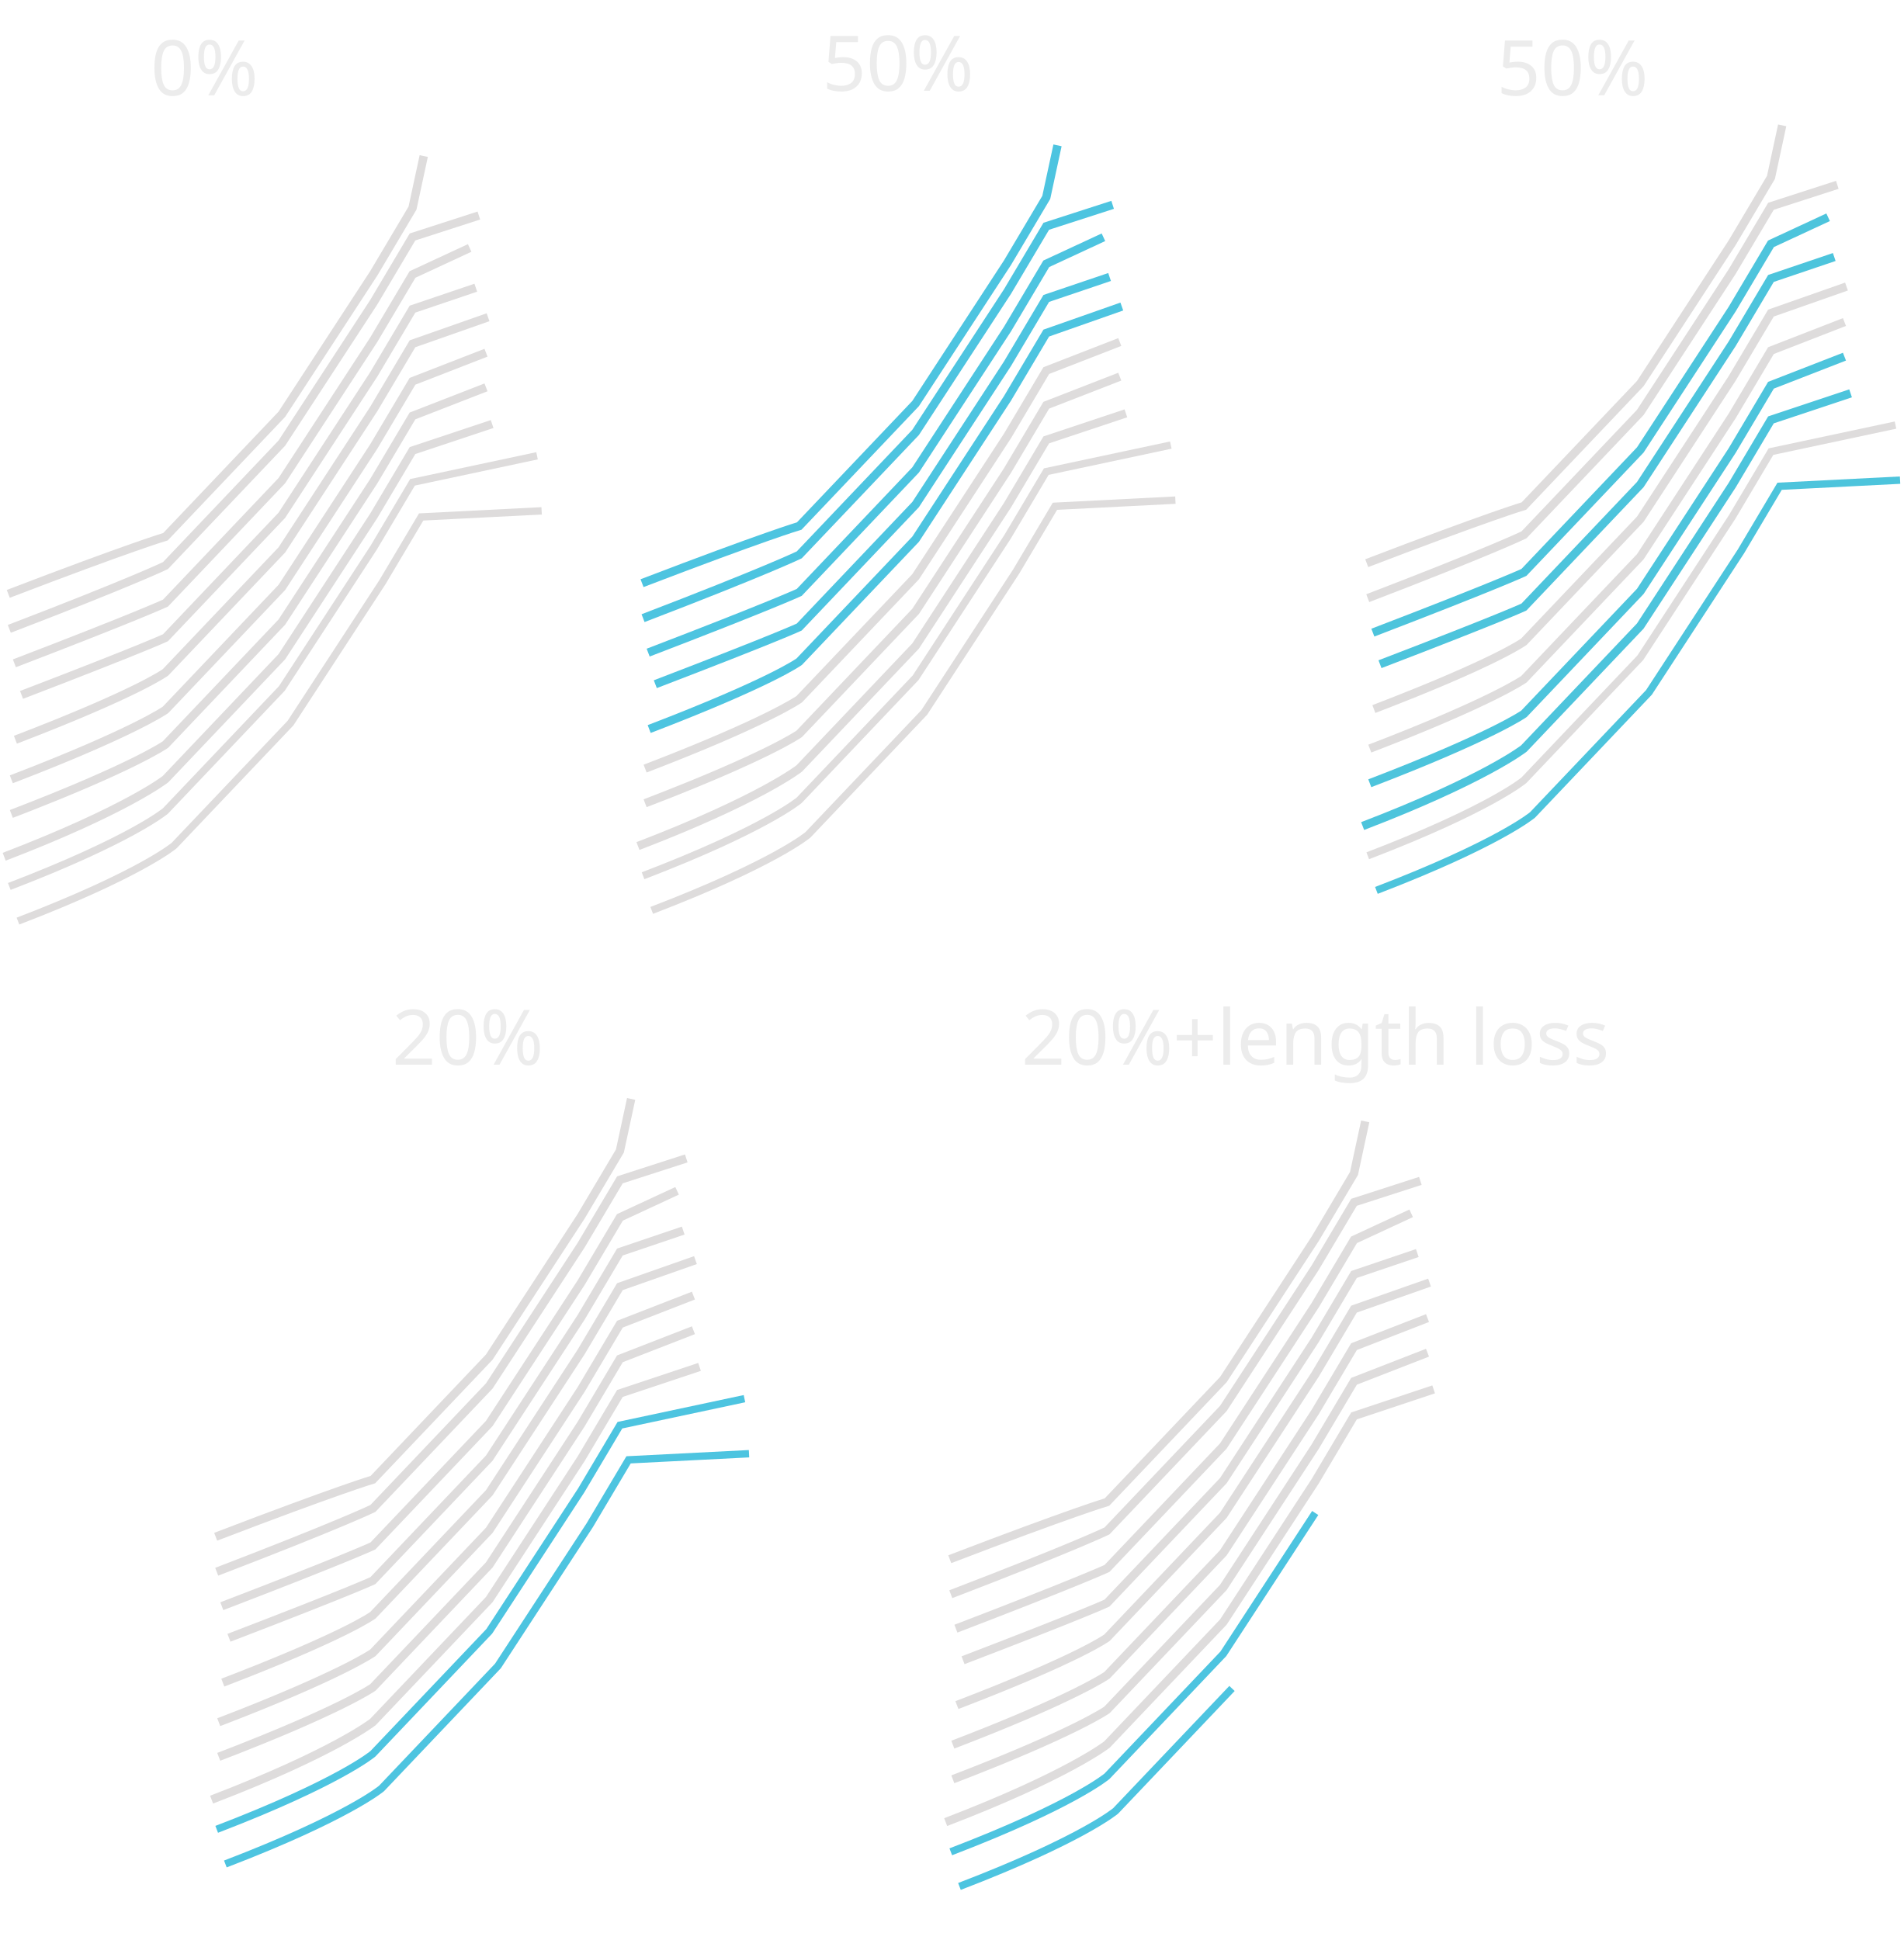
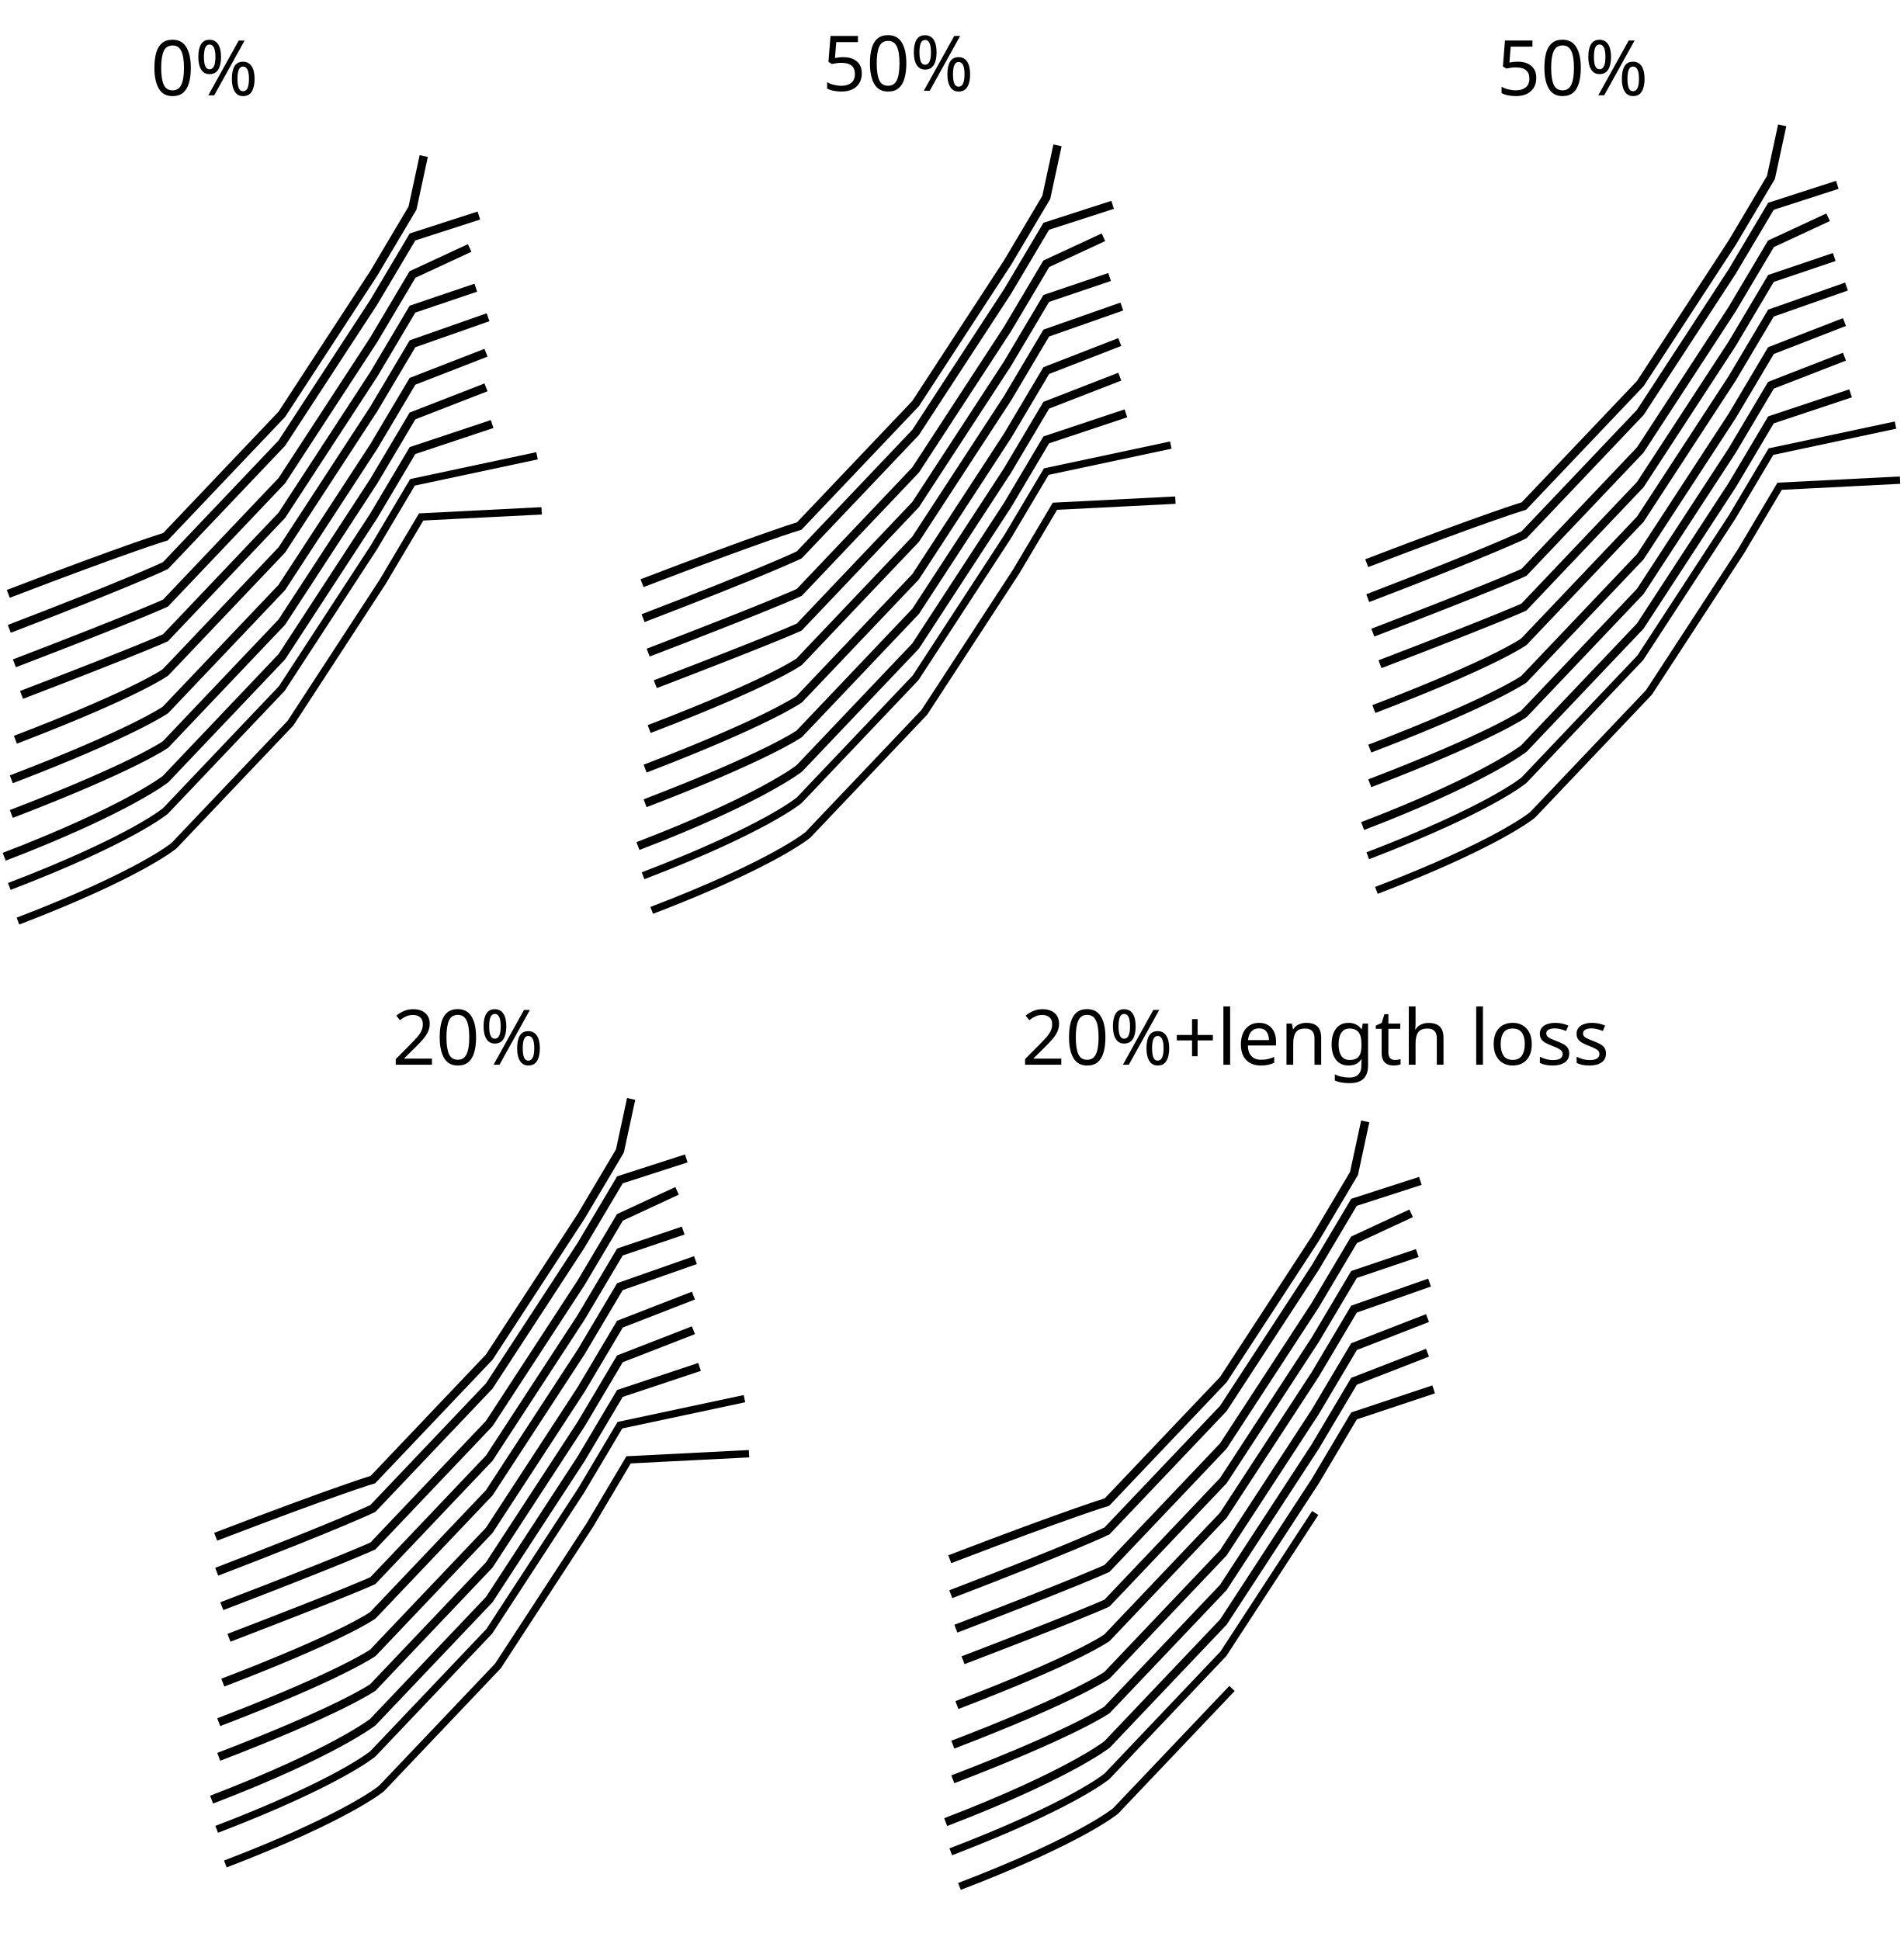
<svg xmlns="http://www.w3.org/2000/svg" width="992.202" height="1011.343" id="svg3508" version="1.1">
  <defs id="defs3510" />
  <g id="layer1" transform="translate(-45.19754,-21.68268)">
-     <path style="fill:none;stroke:#4dc4e0;stroke-width:4.364;stroke-linecap:butt;stroke-linejoin:miter;stroke-miterlimit:4;stroke-opacity:1;stroke-dasharray:none" d="m 379.817,325.693 c 63.843,-24.473 81.931,-29.793 81.931,-29.793 l 60.65,-63.843 47.882,-73.419 20.217,-34.049 5.852,-27.133" id="path4611" />
-     <path id="path5381" d="m 380.349,343.932 c 63.843,-24.473 81.399,-32.985 81.399,-32.985 l 60.65,-63.843 47.882,-73.419 20.217,-34.049 34.581,-11.172" style="fill:none;stroke:#4dc4e0;stroke-width:4.364;stroke-linecap:butt;stroke-linejoin:miter;stroke-miterlimit:4;stroke-opacity:1;stroke-dasharray:none" />
-     <path style="fill:none;stroke:#4dc4e0;stroke-width:4.364;stroke-linecap:butt;stroke-linejoin:miter;stroke-miterlimit:4;stroke-opacity:1;stroke-dasharray:none" d="m 383.009,361.899 c 63.843,-24.473 78.739,-31.389 78.739,-31.389 l 60.65,-63.843 47.882,-73.419 20.217,-34.049 29.793,-13.833" id="path5383" />
-     <path id="path5385" d="m 386.733,378.36 c 63.843,-24.473 75.015,-29.793 75.015,-29.793 l 60.65,-63.843 47.882,-73.419 20.217,-34.049 32.985,-11.172" style="fill:none;stroke:#4dc4e0;stroke-width:4.364;stroke-linecap:butt;stroke-linejoin:miter;stroke-miterlimit:4;stroke-opacity:1;stroke-dasharray:none" />
-     <path style="fill:none;stroke:#4dc4e0;stroke-width:4.364;stroke-linecap:butt;stroke-linejoin:miter;stroke-miterlimit:4;stroke-opacity:1;stroke-dasharray:none" d="m 383.541,401.738 c 63.843,-24.473 78.207,-35.113 78.207,-35.113 l 60.65,-63.843 47.882,-73.419 20.217,-34.049 39.37,-13.833" id="path5387" />
-     <path id="path5389" d="m 381.413,422.364 c 63.843,-24.473 80.335,-36.177 80.335,-36.177 l 60.65,-63.843 47.882,-73.419 20.217,-34.049 38.306,-14.897" style="fill:none;stroke:#dedcdc;stroke-width:4.364;stroke-linecap:butt;stroke-linejoin:miter;stroke-miterlimit:4;stroke-opacity:1;stroke-dasharray:none" />
-     <path style="fill:none;stroke:#dedcdc;stroke-width:4.364;stroke-linecap:butt;stroke-linejoin:miter;stroke-miterlimit:4;stroke-opacity:1;stroke-dasharray:none" d="m 377.689,462.735 c 63.843,-24.473 84.059,-40.434 84.059,-40.434 l 60.65,-63.843 47.882,-73.419 20.217,-34.049 41.498,-13.833" id="path5395" />
-     <path id="path5397" d="m 380.349,478.223 c 63.843,-24.473 81.399,-39.37 81.399,-39.37 l 60.65,-63.843 47.882,-73.419 20.217,-34.049 64.907,-13.833" style="fill:none;stroke:#dedcdc;stroke-width:3.837;stroke-linecap:butt;stroke-linejoin:miter;stroke-miterlimit:4;stroke-opacity:1;stroke-dasharray:none" />
-     <path style="fill:none;stroke:#dedcdc;stroke-width:4.364;stroke-linecap:butt;stroke-linejoin:miter;stroke-miterlimit:4;stroke-opacity:1;stroke-dasharray:none" d="m 381.413,440.421 c 63.843,-24.473 80.335,-36.177 80.335,-36.177 l 60.65,-63.843 47.882,-73.419 20.217,-34.049 38.306,-14.897" id="path5441" />
-     <path style="fill:none;stroke:#dedcdc;stroke-width:3.837;stroke-linecap:butt;stroke-linejoin:miter;stroke-miterlimit:4;stroke-opacity:1;stroke-dasharray:none" d="m 384.863,496.281 c 63.843,-24.473 81.399,-39.37 81.399,-39.37 l 60.65,-63.843 47.882,-73.419 20.217,-34.049 62.779,-3.192" id="path5443" />
-     <path id="path5459" d="m 49.508,331.271 c 63.843,-24.473 81.931,-29.793 81.931,-29.793 l 60.65,-63.843 47.882,-73.419 20.217,-34.049 5.852,-27.133" style="fill:none;stroke:#dedcdc;stroke-width:4.364;stroke-linecap:butt;stroke-linejoin:miter;stroke-miterlimit:4;stroke-opacity:1;stroke-dasharray:none" />
-     <path style="fill:none;stroke:#dedcdc;stroke-width:4.364;stroke-linecap:butt;stroke-linejoin:miter;stroke-miterlimit:4;stroke-opacity:1;stroke-dasharray:none" d="m 50.04,349.511 c 63.843,-24.473 81.399,-32.985 81.399,-32.985 l 60.65,-63.843 47.882,-73.419 20.217,-34.049 34.581,-11.172" id="path5461" />
-     <path id="path5463" d="M 52.7,367.477 C 116.542,343.004 131.439,336.088 131.439,336.088 l 60.65,-63.843 47.882,-73.419 20.217,-34.049 29.793,-13.833" style="fill:none;stroke:#dedcdc;stroke-width:4.364;stroke-linecap:butt;stroke-linejoin:miter;stroke-miterlimit:4;stroke-opacity:1;stroke-dasharray:none" />
-     <path style="fill:none;stroke:#dedcdc;stroke-width:4.364;stroke-linecap:butt;stroke-linejoin:miter;stroke-miterlimit:4;stroke-opacity:1;stroke-dasharray:none" d="m 56.424,383.938 c 63.843,-24.473 75.015,-29.793 75.015,-29.793 l 60.65,-63.843 47.882,-73.419 20.217,-34.049 32.985,-11.172" id="path5465" />
-     <path id="path5467" d="m 53.232,407.316 c 63.843,-24.473 78.207,-35.113 78.207,-35.113 l 60.65,-63.843 47.882,-73.419 20.217,-34.049 39.37,-13.833" style="fill:none;stroke:#dedcdc;stroke-width:4.364;stroke-linecap:butt;stroke-linejoin:miter;stroke-miterlimit:4;stroke-opacity:1;stroke-dasharray:none" />
-     <path style="fill:none;stroke:#dedcdc;stroke-width:4.364;stroke-linecap:butt;stroke-linejoin:miter;stroke-miterlimit:4;stroke-opacity:1;stroke-dasharray:none" d="m 51.104,427.942 c 63.843,-24.473 80.335,-36.177 80.335,-36.177 l 60.65,-63.843 47.882,-73.419 20.217,-34.049 38.306,-14.897" id="path5469" />
-     <path id="path5471" d="m 47.379,468.313 c 63.843,-24.473 84.059,-40.434 84.059,-40.434 l 60.65,-63.843 47.882,-73.419 20.217,-34.049 41.498,-13.833" style="fill:none;stroke:#dedcdc;stroke-width:4.364;stroke-linecap:butt;stroke-linejoin:miter;stroke-miterlimit:4;stroke-opacity:1;stroke-dasharray:none" />
-     <path style="fill:none;stroke:#dedcdc;stroke-width:3.837;stroke-linecap:butt;stroke-linejoin:miter;stroke-miterlimit:4;stroke-opacity:1;stroke-dasharray:none" d="m 50.04,483.802 c 63.843,-24.473 81.399,-39.37 81.399,-39.37 l 60.65,-63.843 47.882,-73.419 20.217,-34.049 64.907,-13.833" id="path5473" />
-     <path id="path5475" d="m 51.104,446 c 63.843,-24.473 80.335,-36.177 80.335,-36.177 l 60.65,-63.843 47.882,-73.419 20.217,-34.049 38.306,-14.897" style="fill:none;stroke:#dedcdc;stroke-width:4.364;stroke-linecap:butt;stroke-linejoin:miter;stroke-miterlimit:4;stroke-opacity:1;stroke-dasharray:none" />
-     <path id="path5477" d="m 54.554,501.859 c 63.843,-24.473 81.399,-39.37 81.399,-39.37 l 60.65,-63.843 47.882,-73.419 20.217,-34.049 62.779,-3.192" style="fill:none;stroke:#dedcdc;stroke-width:3.837;stroke-linecap:butt;stroke-linejoin:miter;stroke-miterlimit:4;stroke-opacity:1;stroke-dasharray:none" />
-     <g id="g5529" transform="translate(108.0975,190.5757)">
-       <path id="path5499" d="m 49.508,632.228 c 63.843,-24.473 81.931,-29.793 81.931,-29.793 l 60.65,-63.843 47.882,-73.419 20.217,-34.049 5.852,-27.133" style="fill:none;stroke:#dedcdc;stroke-width:4.364;stroke-linecap:butt;stroke-linejoin:miter;stroke-miterlimit:4;stroke-opacity:1;stroke-dasharray:none" />
-       <path style="fill:none;stroke:#dedcdc;stroke-width:4.364;stroke-linecap:butt;stroke-linejoin:miter;stroke-miterlimit:4;stroke-opacity:1;stroke-dasharray:none" d="m 50.04,650.467 c 63.843,-24.473 81.399,-32.985 81.399,-32.985 l 60.65,-63.843 47.882,-73.419 20.217,-34.049 34.581,-11.172" id="path5501" />
-       <path id="path5503" d="m 52.7,668.434 c 63.843,-24.473 78.739,-31.389 78.739,-31.389 l 60.65,-63.843 47.882,-73.419 20.217,-34.049 29.793,-13.833" style="fill:none;stroke:#dedcdc;stroke-width:4.364;stroke-linecap:butt;stroke-linejoin:miter;stroke-miterlimit:4;stroke-opacity:1;stroke-dasharray:none" />
-       <path style="fill:none;stroke:#dedcdc;stroke-width:4.364;stroke-linecap:butt;stroke-linejoin:miter;stroke-miterlimit:4;stroke-opacity:1;stroke-dasharray:none" d="m 56.424,684.895 c 63.843,-24.473 75.015,-29.793 75.015,-29.793 l 60.65,-63.843 47.882,-73.419 20.217,-34.049 32.985,-11.172" id="path5505" />
-       <path id="path5507" d="M 53.232,708.273 C 117.074,683.8 131.439,673.159 131.439,673.159 l 60.65,-63.843 47.882,-73.419 20.217,-34.049 39.37,-13.833" style="fill:none;stroke:#dedcdc;stroke-width:4.364;stroke-linecap:butt;stroke-linejoin:miter;stroke-miterlimit:4;stroke-opacity:1;stroke-dasharray:none" />
-       <path style="fill:none;stroke:#dedcdc;stroke-width:4.364;stroke-linecap:butt;stroke-linejoin:miter;stroke-miterlimit:4;stroke-opacity:1;stroke-dasharray:none" d="m 51.104,728.899 c 63.843,-24.473 80.335,-36.177 80.335,-36.177 l 60.65,-63.843 47.882,-73.419 20.217,-34.049 38.306,-14.897" id="path5509" />
-       <path id="path5511" d="m 47.379,769.27 c 63.843,-24.473 84.059,-40.434 84.059,-40.434 l 60.65,-63.843 47.882,-73.419 20.217,-34.049 41.498,-13.833" style="fill:none;stroke:#dedcdc;stroke-width:4.364;stroke-linecap:butt;stroke-linejoin:miter;stroke-miterlimit:4;stroke-opacity:1;stroke-dasharray:none" />
-       <path style="fill:#000000;fill-opacity:0;stroke:#4dc4e0;stroke-width:3.837;stroke-linecap:butt;stroke-linejoin:miter;stroke-miterlimit:4;stroke-opacity:1;stroke-dasharray:none" d="m 50.04,784.758 c 63.843,-24.473 81.399,-39.37 81.399,-39.37 l 60.65,-63.843 47.882,-73.419 20.217,-34.049 64.907,-13.833" id="path5513" />
-       <path id="path5515" d="m 51.104,746.956 c 63.843,-24.473 80.335,-36.177 80.335,-36.177 l 60.65,-63.843 47.882,-73.419 20.217,-34.049 38.306,-14.897" style="fill:none;stroke:#dedcdc;stroke-width:4.364;stroke-linecap:butt;stroke-linejoin:miter;stroke-miterlimit:4;stroke-opacity:1;stroke-dasharray:none" />
-       <path id="path5517" d="m 54.554,802.816 c 63.843,-24.473 81.399,-39.37 81.399,-39.37 l 60.65,-63.843 47.882,-73.419 20.217,-34.049 62.779,-3.192" style="fill:#000000;fill-opacity:0;stroke:#4dc4e0;stroke-width:3.837;stroke-linecap:butt;stroke-linejoin:miter;stroke-miterlimit:4;stroke-opacity:1;stroke-dasharray:none" />
+     <path style="fill:none;stroke:#000000;stroke-width:4.364;stroke-linecap:butt;stroke-linejoin:miter;stroke-miterlimit:4;stroke-opacity:1;stroke-dasharray:none" d="m 379.817,325.693 c 63.843,-24.473 81.931,-29.793 81.931,-29.793 l 60.65,-63.843 47.882,-73.419 20.217,-34.049 5.852,-27.133" id="path4611" />
+     <path id="path5381" d="m 380.349,343.932 c 63.843,-24.473 81.399,-32.985 81.399,-32.985 l 60.65,-63.843 47.882,-73.419 20.217,-34.049 34.581,-11.172" style="fill:none;stroke:#000000;stroke-width:4.364;stroke-linecap:butt;stroke-linejoin:miter;stroke-miterlimit:4;stroke-opacity:1;stroke-dasharray:none" />
+     <path style="fill:none;stroke:#000000;stroke-width:4.364;stroke-linecap:butt;stroke-linejoin:miter;stroke-miterlimit:4;stroke-opacity:1;stroke-dasharray:none" d="m 383.009,361.899 c 63.843,-24.473 78.739,-31.389 78.739,-31.389 l 60.65,-63.843 47.882,-73.419 20.217,-34.049 29.793,-13.833" id="path5383" />
+     <path id="path5385" d="m 386.733,378.36 c 63.843,-24.473 75.015,-29.793 75.015,-29.793 l 60.65,-63.843 47.882,-73.419 20.217,-34.049 32.985,-11.172" style="fill:none;stroke:#000000;stroke-width:4.364;stroke-linecap:butt;stroke-linejoin:miter;stroke-miterlimit:4;stroke-opacity:1;stroke-dasharray:none" />
+     <path style="fill:none;stroke:#000000;stroke-width:4.364;stroke-linecap:butt;stroke-linejoin:miter;stroke-miterlimit:4;stroke-opacity:1;stroke-dasharray:none" d="m 383.541,401.738 c 63.843,-24.473 78.207,-35.113 78.207,-35.113 l 60.65,-63.843 47.882,-73.419 20.217,-34.049 39.37,-13.833" id="path5387" />
+     <path id="path5389" d="m 381.413,422.364 c 63.843,-24.473 80.335,-36.177 80.335,-36.177 l 60.65,-63.843 47.882,-73.419 20.217,-34.049 38.306,-14.897" style="fill:none;stroke:#000000;stroke-width:4.364;stroke-linecap:butt;stroke-linejoin:miter;stroke-miterlimit:4;stroke-opacity:1;stroke-dasharray:none" />
+     <path style="fill:none;stroke:#000000;stroke-width:4.364;stroke-linecap:butt;stroke-linejoin:miter;stroke-miterlimit:4;stroke-opacity:1;stroke-dasharray:none" d="m 377.689,462.735 c 63.843,-24.473 84.059,-40.434 84.059,-40.434 l 60.65,-63.843 47.882,-73.419 20.217,-34.049 41.498,-13.833" id="path5395" />
+     <path id="path5397" d="m 380.349,478.223 c 63.843,-24.473 81.399,-39.37 81.399,-39.37 l 60.65,-63.843 47.882,-73.419 20.217,-34.049 64.907,-13.833" style="fill:none;stroke:#000000;stroke-width:3.837;stroke-linecap:butt;stroke-linejoin:miter;stroke-miterlimit:4;stroke-opacity:1;stroke-dasharray:none" />
+     <path style="fill:none;stroke:#000000;stroke-width:4.364;stroke-linecap:butt;stroke-linejoin:miter;stroke-miterlimit:4;stroke-opacity:1;stroke-dasharray:none" d="m 381.413,440.421 c 63.843,-24.473 80.335,-36.177 80.335,-36.177 l 60.65,-63.843 47.882,-73.419 20.217,-34.049 38.306,-14.897" id="path5441" />
+     <path style="fill:none;stroke:#000000;stroke-width:3.837;stroke-linecap:butt;stroke-linejoin:miter;stroke-miterlimit:4;stroke-opacity:1;stroke-dasharray:none" d="m 384.863,496.281 c 63.843,-24.473 81.399,-39.37 81.399,-39.37 l 60.65,-63.843 47.882,-73.419 20.217,-34.049 62.779,-3.192" id="path5443" />
+     <path id="path5459" d="m 49.508,331.271 c 63.843,-24.473 81.931,-29.793 81.931,-29.793 l 60.65,-63.843 47.882,-73.419 20.217,-34.049 5.852,-27.133" style="fill:none;stroke:#000000;stroke-width:4.364;stroke-linecap:butt;stroke-linejoin:miter;stroke-miterlimit:4;stroke-opacity:1;stroke-dasharray:none" />
+     <path style="fill:none;stroke:#000000;stroke-width:4.364;stroke-linecap:butt;stroke-linejoin:miter;stroke-miterlimit:4;stroke-opacity:1;stroke-dasharray:none" d="m 50.04,349.511 c 63.843,-24.473 81.399,-32.985 81.399,-32.985 l 60.65,-63.843 47.882,-73.419 20.217,-34.049 34.581,-11.172" id="path5461" />
+     <path id="path5463" d="M 52.7,367.477 C 116.542,343.004 131.439,336.088 131.439,336.088 l 60.65,-63.843 47.882,-73.419 20.217,-34.049 29.793,-13.833" style="fill:none;stroke:#000000;stroke-width:4.364;stroke-linecap:butt;stroke-linejoin:miter;stroke-miterlimit:4;stroke-opacity:1;stroke-dasharray:none" />
+     <path style="fill:none;stroke:#000000;stroke-width:4.364;stroke-linecap:butt;stroke-linejoin:miter;stroke-miterlimit:4;stroke-opacity:1;stroke-dasharray:none" d="m 56.424,383.938 c 63.843,-24.473 75.015,-29.793 75.015,-29.793 l 60.65,-63.843 47.882,-73.419 20.217,-34.049 32.985,-11.172" id="path5465" />
+     <path id="path5467" d="m 53.232,407.316 c 63.843,-24.473 78.207,-35.113 78.207,-35.113 l 60.65,-63.843 47.882,-73.419 20.217,-34.049 39.37,-13.833" style="fill:none;stroke:#000000;stroke-width:4.364;stroke-linecap:butt;stroke-linejoin:miter;stroke-miterlimit:4;stroke-opacity:1;stroke-dasharray:none" />
+     <path style="fill:none;stroke:#000000;stroke-width:4.364;stroke-linecap:butt;stroke-linejoin:miter;stroke-miterlimit:4;stroke-opacity:1;stroke-dasharray:none" d="m 51.104,427.942 c 63.843,-24.473 80.335,-36.177 80.335,-36.177 l 60.65,-63.843 47.882,-73.419 20.217,-34.049 38.306,-14.897" id="path5469" />
+     <path id="path5471" d="m 47.379,468.313 c 63.843,-24.473 84.059,-40.434 84.059,-40.434 l 60.65,-63.843 47.882,-73.419 20.217,-34.049 41.498,-13.833" style="fill:none;stroke:#000000;stroke-width:4.364;stroke-linecap:butt;stroke-linejoin:miter;stroke-miterlimit:4;stroke-opacity:1;stroke-dasharray:none" />
+     <path style="fill:none;stroke:#000000;stroke-width:3.837;stroke-linecap:butt;stroke-linejoin:miter;stroke-miterlimit:4;stroke-opacity:1;stroke-dasharray:none" d="m 50.04,483.802 c 63.843,-24.473 81.399,-39.37 81.399,-39.37 l 60.65,-63.843 47.882,-73.419 20.217,-34.049 64.907,-13.833" id="path5473" />
+     <path id="path5475" d="m 51.104,446 c 63.843,-24.473 80.335,-36.177 80.335,-36.177 l 60.65,-63.843 47.882,-73.419 20.217,-34.049 38.306,-14.897" style="fill:none;stroke:#000000;stroke-width:4.364;stroke-linecap:butt;stroke-linejoin:miter;stroke-miterlimit:4;stroke-opacity:1;stroke-dasharray:none" />
+     <path id="path5477" d="m 54.554,501.859 c 63.843,-24.473 81.399,-39.37 81.399,-39.37 l 60.65,-63.843 47.882,-73.419 20.217,-34.049 62.779,-3.192" style="fill:none;stroke:#000000;stroke-width:3.837;stroke-linecap:butt;stroke-linejoin:miter;stroke-miterlimit:4;stroke-opacity:1;stroke-dasharray:none" />
+     <g id="g5529" transform="translate(108.0975,190.5757)" style="stroke:#000000;stroke-opacity:1">
+       <path id="path5499" d="m 49.508,632.228 c 63.843,-24.473 81.931,-29.793 81.931,-29.793 l 60.65,-63.843 47.882,-73.419 20.217,-34.049 5.852,-27.133" style="fill:none;stroke:#000000;stroke-width:4.364;stroke-linecap:butt;stroke-linejoin:miter;stroke-miterlimit:4;stroke-opacity:1;stroke-dasharray:none" />
+       <path style="fill:none;stroke:#000000;stroke-width:4.364;stroke-linecap:butt;stroke-linejoin:miter;stroke-miterlimit:4;stroke-opacity:1;stroke-dasharray:none" d="m 50.04,650.467 c 63.843,-24.473 81.399,-32.985 81.399,-32.985 l 60.65,-63.843 47.882,-73.419 20.217,-34.049 34.581,-11.172" id="path5501" />
+       <path id="path5503" d="m 52.7,668.434 c 63.843,-24.473 78.739,-31.389 78.739,-31.389 l 60.65,-63.843 47.882,-73.419 20.217,-34.049 29.793,-13.833" style="fill:none;stroke:#000000;stroke-width:4.364;stroke-linecap:butt;stroke-linejoin:miter;stroke-miterlimit:4;stroke-opacity:1;stroke-dasharray:none" />
+       <path style="fill:none;stroke:#000000;stroke-width:4.364;stroke-linecap:butt;stroke-linejoin:miter;stroke-miterlimit:4;stroke-opacity:1;stroke-dasharray:none" d="m 56.424,684.895 c 63.843,-24.473 75.015,-29.793 75.015,-29.793 l 60.65,-63.843 47.882,-73.419 20.217,-34.049 32.985,-11.172" id="path5505" />
+       <path id="path5507" d="M 53.232,708.273 C 117.074,683.8 131.439,673.159 131.439,673.159 l 60.65,-63.843 47.882,-73.419 20.217,-34.049 39.37,-13.833" style="fill:none;stroke:#000000;stroke-width:4.364;stroke-linecap:butt;stroke-linejoin:miter;stroke-miterlimit:4;stroke-opacity:1;stroke-dasharray:none" />
+       <path style="fill:none;stroke:#000000;stroke-width:4.364;stroke-linecap:butt;stroke-linejoin:miter;stroke-miterlimit:4;stroke-opacity:1;stroke-dasharray:none" d="m 51.104,728.899 c 63.843,-24.473 80.335,-36.177 80.335,-36.177 l 60.65,-63.843 47.882,-73.419 20.217,-34.049 38.306,-14.897" id="path5509" />
+       <path id="path5511" d="m 47.379,769.27 c 63.843,-24.473 84.059,-40.434 84.059,-40.434 l 60.65,-63.843 47.882,-73.419 20.217,-34.049 41.498,-13.833" style="fill:none;stroke:#000000;stroke-width:4.364;stroke-linecap:butt;stroke-linejoin:miter;stroke-miterlimit:4;stroke-opacity:1;stroke-dasharray:none" />
+       <path style="fill:#000000;fill-opacity:0;stroke:#000000;stroke-width:3.837;stroke-linecap:butt;stroke-linejoin:miter;stroke-miterlimit:4;stroke-opacity:1;stroke-dasharray:none" d="m 50.04,784.758 c 63.843,-24.473 81.399,-39.37 81.399,-39.37 l 60.65,-63.843 47.882,-73.419 20.217,-34.049 64.907,-13.833" id="path5513" />
+       <path id="path5515" d="m 51.104,746.956 c 63.843,-24.473 80.335,-36.177 80.335,-36.177 l 60.65,-63.843 47.882,-73.419 20.217,-34.049 38.306,-14.897" style="fill:none;stroke:#000000;stroke-width:4.364;stroke-linecap:butt;stroke-linejoin:miter;stroke-miterlimit:4;stroke-opacity:1;stroke-dasharray:none" />
+       <path id="path5517" d="m 54.554,802.816 c 63.843,-24.473 81.399,-39.37 81.399,-39.37 l 60.65,-63.843 47.882,-73.419 20.217,-34.049 62.779,-3.192" style="fill:#000000;fill-opacity:0;stroke:#000000;stroke-width:3.837;stroke-linecap:butt;stroke-linejoin:miter;stroke-miterlimit:4;stroke-opacity:1;stroke-dasharray:none" />
    </g>
-     <text xml:space="preserve" style="font-size:40px;font-style:normal;font-weight:normal;line-height:125%;letter-spacing:0px;word-spacing:0px;fill:#ececec;fill-opacity:1;stroke:none;font-family:Sans" x="123.723" y="71.383" id="text5561">
+     <text xml:space="preserve" style="font-size:40px;font-style:normal;font-weight:normal;line-height:125%;letter-spacing:0px;word-spacing:0px;fill:#000000;fill-opacity:1;stroke:none;font-family:Sans;stroke-opacity:1;opacity:1" x="123.723" y="71.383" id="text5561">
      <tspan id="tspan5563" x="123.723" y="71.383">0%</tspan>
    </text>
-     <text xml:space="preserve" style="font-size:40px;font-style:normal;font-weight:normal;line-height:125%;letter-spacing:0px;word-spacing:0px;fill:#ececec;fill-opacity:1;stroke:none;font-family:Sans" x="473.762" y="68.998" id="text5565">
+     <text xml:space="preserve" style="font-size:40px;font-style:normal;font-weight:normal;line-height:125%;letter-spacing:0px;word-spacing:0px;fill:#000000;fill-opacity:1;stroke:none;font-family:Sans;stroke-opacity:1;opacity:1" x="473.762" y="68.998" id="text5565">
      <tspan id="tspan5567" x="473.762" y="68.998">50%</tspan>
    </text>
-     <text xml:space="preserve" style="font-size:40px;font-style:normal;font-weight:normal;line-height:125%;letter-spacing:0px;word-spacing:0px;fill:#ececec;fill-opacity:1;stroke:none;font-family:Sans" x="249.519" y="576.743" id="text5573">
+     <text xml:space="preserve" style="font-size:40px;font-style:normal;font-weight:normal;line-height:125%;letter-spacing:0px;word-spacing:0px;fill:#000000;fill-opacity:1;stroke:none;font-family:Sans;stroke-opacity:1;opacity:1" x="249.519" y="576.743" id="text5573">
      <tspan id="tspan5575" x="249.519" y="576.743">20%</tspan>
    </text>
-     <g id="g5691" transform="translate(-360,14)">
-       <path style="fill:none;stroke:#dedcdc;stroke-width:4.364;stroke-linecap:butt;stroke-linejoin:miter;stroke-miterlimit:4;stroke-opacity:1;stroke-dasharray:none" d="m 900.198,820.519 c 63.843,-24.473 81.931,-29.793 81.931,-29.793 l 60.65,-63.843 47.882,-73.419 20.217,-34.049 5.852,-27.133" id="path5579" />
-       <path id="path5581" d="m 900.73,838.759 c 63.843,-24.473 81.399,-32.985 81.399,-32.985 l 60.65,-63.843 47.882,-73.419 20.217,-34.049 34.581,-11.172" style="fill:none;stroke:#dedcdc;stroke-width:4.364;stroke-linecap:butt;stroke-linejoin:miter;stroke-miterlimit:4;stroke-opacity:1;stroke-dasharray:none" />
-       <path style="fill:none;stroke:#dedcdc;stroke-width:4.364;stroke-linecap:butt;stroke-linejoin:miter;stroke-miterlimit:4;stroke-opacity:1;stroke-dasharray:none" d="m 903.39,856.725 c 63.843,-24.473 78.739,-31.389 78.739,-31.389 l 60.65,-63.843 47.882,-73.419 20.217,-34.049 29.793,-13.833" id="path5583" />
-       <path id="path5585" d="m 907.114,873.186 c 63.843,-24.473 75.015,-29.793 75.015,-29.793 l 60.65,-63.843 47.882,-73.419 20.217,-34.049 32.985,-11.172" style="fill:none;stroke:#dedcdc;stroke-width:4.364;stroke-linecap:butt;stroke-linejoin:miter;stroke-miterlimit:4;stroke-opacity:1;stroke-dasharray:none" />
-       <path style="fill:none;stroke:#dedcdc;stroke-width:4.364;stroke-linecap:butt;stroke-linejoin:miter;stroke-miterlimit:4;stroke-opacity:1;stroke-dasharray:none" d="m 903.922,896.564 c 63.843,-24.473 78.207,-35.113 78.207,-35.113 l 60.65,-63.843 47.882,-73.419 20.217,-34.049 39.37,-13.833" id="path5587" />
-       <path id="path5589" d="m 901.794,917.19 c 63.843,-24.473 80.335,-36.177 80.335,-36.177 l 60.65,-63.843 47.882,-73.419 20.217,-34.049 38.306,-14.897" style="fill:none;stroke:#dedcdc;stroke-width:4.364;stroke-linecap:butt;stroke-linejoin:miter;stroke-miterlimit:4;stroke-opacity:1;stroke-dasharray:none" />
-       <path style="fill:none;stroke:#dedcdc;stroke-width:4.364;stroke-linecap:butt;stroke-linejoin:miter;stroke-miterlimit:4;stroke-opacity:1;stroke-dasharray:none" d="m 898.07,957.561 c 63.843,-24.473 84.059,-40.434 84.059,-40.434 l 60.65,-63.843 47.882,-73.419 20.217,-34.049 41.498,-13.833" id="path5591" />
-       <path id="path5593" d="m 900.73,973.05 c 63.843,-24.473 81.399,-39.37 81.399,-39.37 l 60.65,-63.843 47.882,-73.419" style="fill:#000000;fill-opacity:0;stroke:#4dc4e0;stroke-width:3.837;stroke-linecap:butt;stroke-linejoin:miter;stroke-miterlimit:4;stroke-opacity:1;stroke-dasharray:none" />
-       <path style="fill:none;stroke:#dedcdc;stroke-width:4.364;stroke-linecap:butt;stroke-linejoin:miter;stroke-miterlimit:4;stroke-opacity:1;stroke-dasharray:none" d="m 901.794,935.248 c 63.843,-24.473 80.335,-36.177 80.335,-36.177 l 60.65,-63.843 47.882,-73.419 20.217,-34.049 38.306,-14.897" id="path5595" />
-       <path style="fill:#000000;fill-opacity:0;stroke:#4dc4e0;stroke-width:3.837;stroke-linecap:butt;stroke-linejoin:miter;stroke-miterlimit:4;stroke-opacity:1;stroke-dasharray:none" d="m 905.244,991.107 c 63.843,-24.473 81.399,-39.37 81.399,-39.37 l 60.65,-63.843" id="path5597" />
+     <g id="g5691" transform="translate(-360,14)" style="stroke:#000000;stroke-opacity:1">
+       <path style="fill:none;stroke:#000000;stroke-width:4.364;stroke-linecap:butt;stroke-linejoin:miter;stroke-miterlimit:4;stroke-opacity:1;stroke-dasharray:none" d="m 900.198,820.519 c 63.843,-24.473 81.931,-29.793 81.931,-29.793 l 60.65,-63.843 47.882,-73.419 20.217,-34.049 5.852,-27.133" id="path5579" />
+       <path id="path5581" d="m 900.73,838.759 c 63.843,-24.473 81.399,-32.985 81.399,-32.985 l 60.65,-63.843 47.882,-73.419 20.217,-34.049 34.581,-11.172" style="fill:none;stroke:#000000;stroke-width:4.364;stroke-linecap:butt;stroke-linejoin:miter;stroke-miterlimit:4;stroke-opacity:1;stroke-dasharray:none" />
+       <path style="fill:none;stroke:#000000;stroke-width:4.364;stroke-linecap:butt;stroke-linejoin:miter;stroke-miterlimit:4;stroke-opacity:1;stroke-dasharray:none" d="m 903.39,856.725 c 63.843,-24.473 78.739,-31.389 78.739,-31.389 l 60.65,-63.843 47.882,-73.419 20.217,-34.049 29.793,-13.833" id="path5583" />
+       <path id="path5585" d="m 907.114,873.186 c 63.843,-24.473 75.015,-29.793 75.015,-29.793 l 60.65,-63.843 47.882,-73.419 20.217,-34.049 32.985,-11.172" style="fill:none;stroke:#000000;stroke-width:4.364;stroke-linecap:butt;stroke-linejoin:miter;stroke-miterlimit:4;stroke-opacity:1;stroke-dasharray:none" />
+       <path style="fill:none;stroke:#000000;stroke-width:4.364;stroke-linecap:butt;stroke-linejoin:miter;stroke-miterlimit:4;stroke-opacity:1;stroke-dasharray:none" d="m 903.922,896.564 c 63.843,-24.473 78.207,-35.113 78.207,-35.113 l 60.65,-63.843 47.882,-73.419 20.217,-34.049 39.37,-13.833" id="path5587" />
+       <path id="path5589" d="m 901.794,917.19 c 63.843,-24.473 80.335,-36.177 80.335,-36.177 l 60.65,-63.843 47.882,-73.419 20.217,-34.049 38.306,-14.897" style="fill:none;stroke:#000000;stroke-width:4.364;stroke-linecap:butt;stroke-linejoin:miter;stroke-miterlimit:4;stroke-opacity:1;stroke-dasharray:none" />
+       <path style="fill:none;stroke:#000000;stroke-width:4.364;stroke-linecap:butt;stroke-linejoin:miter;stroke-miterlimit:4;stroke-opacity:1;stroke-dasharray:none" d="m 898.07,957.561 c 63.843,-24.473 84.059,-40.434 84.059,-40.434 l 60.65,-63.843 47.882,-73.419 20.217,-34.049 41.498,-13.833" id="path5591" />
+       <path id="path5593" d="m 900.73,973.05 c 63.843,-24.473 81.399,-39.37 81.399,-39.37 l 60.65,-63.843 47.882,-73.419" style="fill:#000000;fill-opacity:0;stroke:#000000;stroke-width:3.837;stroke-linecap:butt;stroke-linejoin:miter;stroke-miterlimit:4;stroke-opacity:1;stroke-dasharray:none" />
+       <path style="fill:none;stroke:#000000;stroke-width:4.364;stroke-linecap:butt;stroke-linejoin:miter;stroke-miterlimit:4;stroke-opacity:1;stroke-dasharray:none" d="m 901.794,935.248 c 63.843,-24.473 80.335,-36.177 80.335,-36.177 l 60.65,-63.843 47.882,-73.419 20.217,-34.049 38.306,-14.897" id="path5595" />
+       <path style="fill:#000000;fill-opacity:0;stroke:#000000;stroke-width:3.837;stroke-linecap:butt;stroke-linejoin:miter;stroke-miterlimit:4;stroke-opacity:1;stroke-dasharray:none" d="m 905.244,991.107 c 63.843,-24.473 81.399,-39.37 81.399,-39.37 l 60.65,-63.843" id="path5597" />
    </g>
-     <g id="g5657" transform="translate(708,-540)">
-       <path id="path5633" d="m 49.508,855.271 c 63.843,-24.473 81.931,-29.793 81.931,-29.793 l 60.65,-63.843 47.882,-73.419 20.217,-34.049 5.852,-27.133" style="fill:none;stroke:#dedcdc;stroke-width:4.364;stroke-linecap:butt;stroke-linejoin:miter;stroke-miterlimit:4;stroke-opacity:1;stroke-dasharray:none" />
-       <path style="fill:none;stroke:#dedcdc;stroke-width:4.364;stroke-linecap:butt;stroke-linejoin:miter;stroke-miterlimit:4;stroke-opacity:1;stroke-dasharray:none" d="m 50.04,873.511 c 63.843,-24.473 81.399,-32.985 81.399,-32.985 l 60.65,-63.843 47.882,-73.419 20.217,-34.049 34.581,-11.172" id="path5635" />
-       <path id="path5637" d="M 52.7,891.477 C 116.542,867.004 131.439,860.088 131.439,860.088 l 60.65,-63.843 47.882,-73.419 20.217,-34.049 29.793,-13.833" style="fill:none;stroke:#4dc4dc;stroke-width:4.364;stroke-linecap:butt;stroke-linejoin:miter;stroke-miterlimit:4;stroke-opacity:1;stroke-dasharray:none" />
-       <path style="fill:none;stroke:#4dc4dc;stroke-width:4.364;stroke-linecap:butt;stroke-linejoin:miter;stroke-miterlimit:4;stroke-opacity:1;stroke-dasharray:none" d="m 56.424,907.938 c 63.843,-24.473 75.015,-29.793 75.015,-29.793 l 60.65,-63.843 47.882,-73.419 20.217,-34.049 32.985,-11.172" id="path5639" />
-       <path id="path5641" d="m 53.232,931.316 c 63.843,-24.473 78.207,-35.113 78.207,-35.113 l 60.65,-63.843 47.882,-73.419 20.217,-34.049 39.37,-13.833" style="fill:none;stroke:#dedcdc;stroke-width:4.364;stroke-linecap:butt;stroke-linejoin:miter;stroke-miterlimit:4;stroke-opacity:1;stroke-dasharray:none" />
-       <path style="fill:none;stroke:#dedcdc;stroke-width:4.364;stroke-linecap:butt;stroke-linejoin:miter;stroke-miterlimit:4;stroke-opacity:1;stroke-dasharray:none" d="m 51.104,951.942 c 63.843,-24.473 80.335,-36.177 80.335,-36.177 l 60.65,-63.843 47.882,-73.419 20.217,-34.049 38.306,-14.897" id="path5643" />
-       <path id="path5645" d="m 47.379,992.313 c 63.843,-24.473 84.059,-40.434 84.059,-40.434 l 60.65,-63.843 47.882,-73.419 20.217,-34.049 41.498,-13.833" style="fill:none;stroke:#4dc4dc;stroke-width:4.364;stroke-linecap:butt;stroke-linejoin:miter;stroke-miterlimit:4;stroke-opacity:1;stroke-dasharray:none" />
-       <path style="fill:none;stroke:#dedcdc;stroke-width:3.837;stroke-linecap:butt;stroke-linejoin:miter;stroke-miterlimit:4;stroke-opacity:1;stroke-dasharray:none" d="m 50.04,1007.802 c 63.843,-24.473 81.399,-39.37 81.399,-39.37 l 60.65,-63.843 47.882,-73.419 20.217,-34.049 64.907,-13.833" id="path5647" />
-       <path id="path5649" d="m 51.104,970 c 63.843,-24.473 80.335,-36.177 80.335,-36.177 l 60.65,-63.843 47.882,-73.419 20.217,-34.049 38.306,-14.897" style="fill:none;stroke:#4dc4dc;stroke-width:4.364;stroke-linecap:butt;stroke-linejoin:miter;stroke-miterlimit:4;stroke-opacity:1;stroke-dasharray:none" />
-       <path id="path5651" d="m 54.554,1025.859 c 63.843,-24.473 81.399,-39.37 81.399,-39.37 l 60.65,-63.843 47.882,-73.419 20.217,-34.049 62.779,-3.192" style="fill:none;stroke:#4dc4dc;stroke-width:3.837;stroke-linecap:butt;stroke-linejoin:miter;stroke-miterlimit:4;stroke-opacity:1;stroke-dasharray:none" />
-       <text id="text5653" y="611.37" x="117.279" style="font-size:40px;font-style:normal;font-weight:normal;line-height:125%;letter-spacing:0px;word-spacing:0px;fill:#ececec;fill-opacity:1;stroke:none;font-family:Sans" xml:space="preserve">
-         <tspan y="611.37" x="117.279" id="tspan5655">50%</tspan>
-       </text>
-     </g>
-     <text id="text5703" y="576.743" x="577.519" style="font-size:40px;font-style:normal;font-weight:normal;line-height:125%;letter-spacing:0px;word-spacing:0px;fill:#ececec;fill-opacity:1;stroke:none;font-family:Sans" xml:space="preserve">
+     <path style="fill:none;stroke:#000000;stroke-width:4.364;stroke-linecap:butt;stroke-linejoin:miter;stroke-miterlimit:4;stroke-opacity:1;stroke-dasharray:none" d="m 757.508,315.271 c 63.843,-24.473 81.931,-29.793 81.931,-29.793 l 60.65,-63.843 47.882,-73.419 20.217,-34.049 5.852,-27.133" id="path5633" />
+     <path id="path5635" d="m 758.04,333.511 c 63.843,-24.473 81.399,-32.985 81.399,-32.985 l 60.65,-63.843 47.882,-73.419 20.217,-34.049 34.581,-11.172" style="fill:none;stroke:#000000;stroke-width:4.364;stroke-linecap:butt;stroke-linejoin:miter;stroke-miterlimit:4;stroke-opacity:1;stroke-dasharray:none" />
+     <path style="fill:none;stroke:#000000;stroke-width:4.364;stroke-linecap:butt;stroke-linejoin:miter;stroke-miterlimit:4;stroke-opacity:1;stroke-dasharray:none" d="m 760.7,351.477 c 63.843,-24.473 78.739,-31.389 78.739,-31.389 l 60.65,-63.843 47.882,-73.419 20.217,-34.049 29.793,-13.833" id="path5637" />
+     <path id="path5639" d="m 764.424,367.938 c 63.843,-24.473 75.015,-29.793 75.015,-29.793 l 60.65,-63.843 47.882,-73.419 20.217,-34.049 32.985,-11.172" style="fill:none;stroke:#000000;stroke-width:4.364;stroke-linecap:butt;stroke-linejoin:miter;stroke-miterlimit:4;stroke-opacity:1;stroke-dasharray:none" />
+     <path style="fill:none;stroke:#000000;stroke-width:4.364;stroke-linecap:butt;stroke-linejoin:miter;stroke-miterlimit:4;stroke-opacity:1;stroke-dasharray:none" d="m 761.232,391.316 c 63.843,-24.473 78.207,-35.113 78.207,-35.113 l 60.65,-63.843 47.882,-73.419 20.217,-34.049 39.37,-13.833" id="path5641" />
+     <path id="path5643" d="m 759.104,411.942 c 63.843,-24.473 80.335,-36.177 80.335,-36.177 l 60.65,-63.843 47.882,-73.419 20.217,-34.049 38.306,-14.897" style="fill:none;stroke:#000000;stroke-width:4.364;stroke-linecap:butt;stroke-linejoin:miter;stroke-miterlimit:4;stroke-opacity:1;stroke-dasharray:none" />
+     <path style="fill:none;stroke:#000000;stroke-width:4.364;stroke-linecap:butt;stroke-linejoin:miter;stroke-miterlimit:4;stroke-opacity:1;stroke-dasharray:none" d="m 755.379,452.313 c 63.843,-24.473 84.059,-40.434 84.059,-40.434 l 60.65,-63.843 47.882,-73.419 20.217,-34.049 41.498,-13.833" id="path5645" />
+     <path id="path5647" d="m 758.04,467.802 c 63.843,-24.473 81.399,-39.37 81.399,-39.37 l 60.65,-63.843 47.882,-73.419 20.217,-34.049 64.907,-13.833" style="fill:none;stroke:#000000;stroke-width:3.837;stroke-linecap:butt;stroke-linejoin:miter;stroke-miterlimit:4;stroke-opacity:1;stroke-dasharray:none" />
+     <path style="fill:none;stroke:#000000;stroke-width:4.364;stroke-linecap:butt;stroke-linejoin:miter;stroke-miterlimit:4;stroke-opacity:1;stroke-dasharray:none" d="m 759.104,430 c 63.843,-24.473 80.335,-36.177 80.335,-36.177 l 60.65,-63.843 47.882,-73.419 20.217,-34.049 38.306,-14.897" id="path5649" />
+     <path style="fill:none;stroke:#000000;stroke-width:3.837;stroke-linecap:butt;stroke-linejoin:miter;stroke-miterlimit:4;stroke-opacity:1;stroke-dasharray:none" d="m 762.554,485.859 c 63.843,-24.473 81.399,-39.37 81.399,-39.37 l 60.65,-63.843 47.882,-73.419 20.217,-34.049 62.778,-3.192" id="path5651" />
+     <text xml:space="preserve" style="font-size:40px;font-style:normal;font-weight:normal;line-height:125%;letter-spacing:0px;word-spacing:0px;fill:#000000;fill-opacity:1;stroke:none;stroke-opacity:1;font-family:Sans;opacity:1" x="825.279" y="71.37" id="text5653">
+       <tspan id="tspan5655" x="825.279" y="71.37">50%</tspan>
+     </text>
+     <text id="text5703" y="576.743" x="577.519" style="font-size:40px;font-style:normal;font-weight:normal;line-height:125%;letter-spacing:0px;word-spacing:0px;fill:#000000;fill-opacity:1;stroke:none;font-family:Sans;stroke-opacity:1;opacity:1" xml:space="preserve">
      <tspan y="576.743" x="577.519" id="tspan5705">20%+length loss</tspan>
    </text>
  </g>
</svg>
